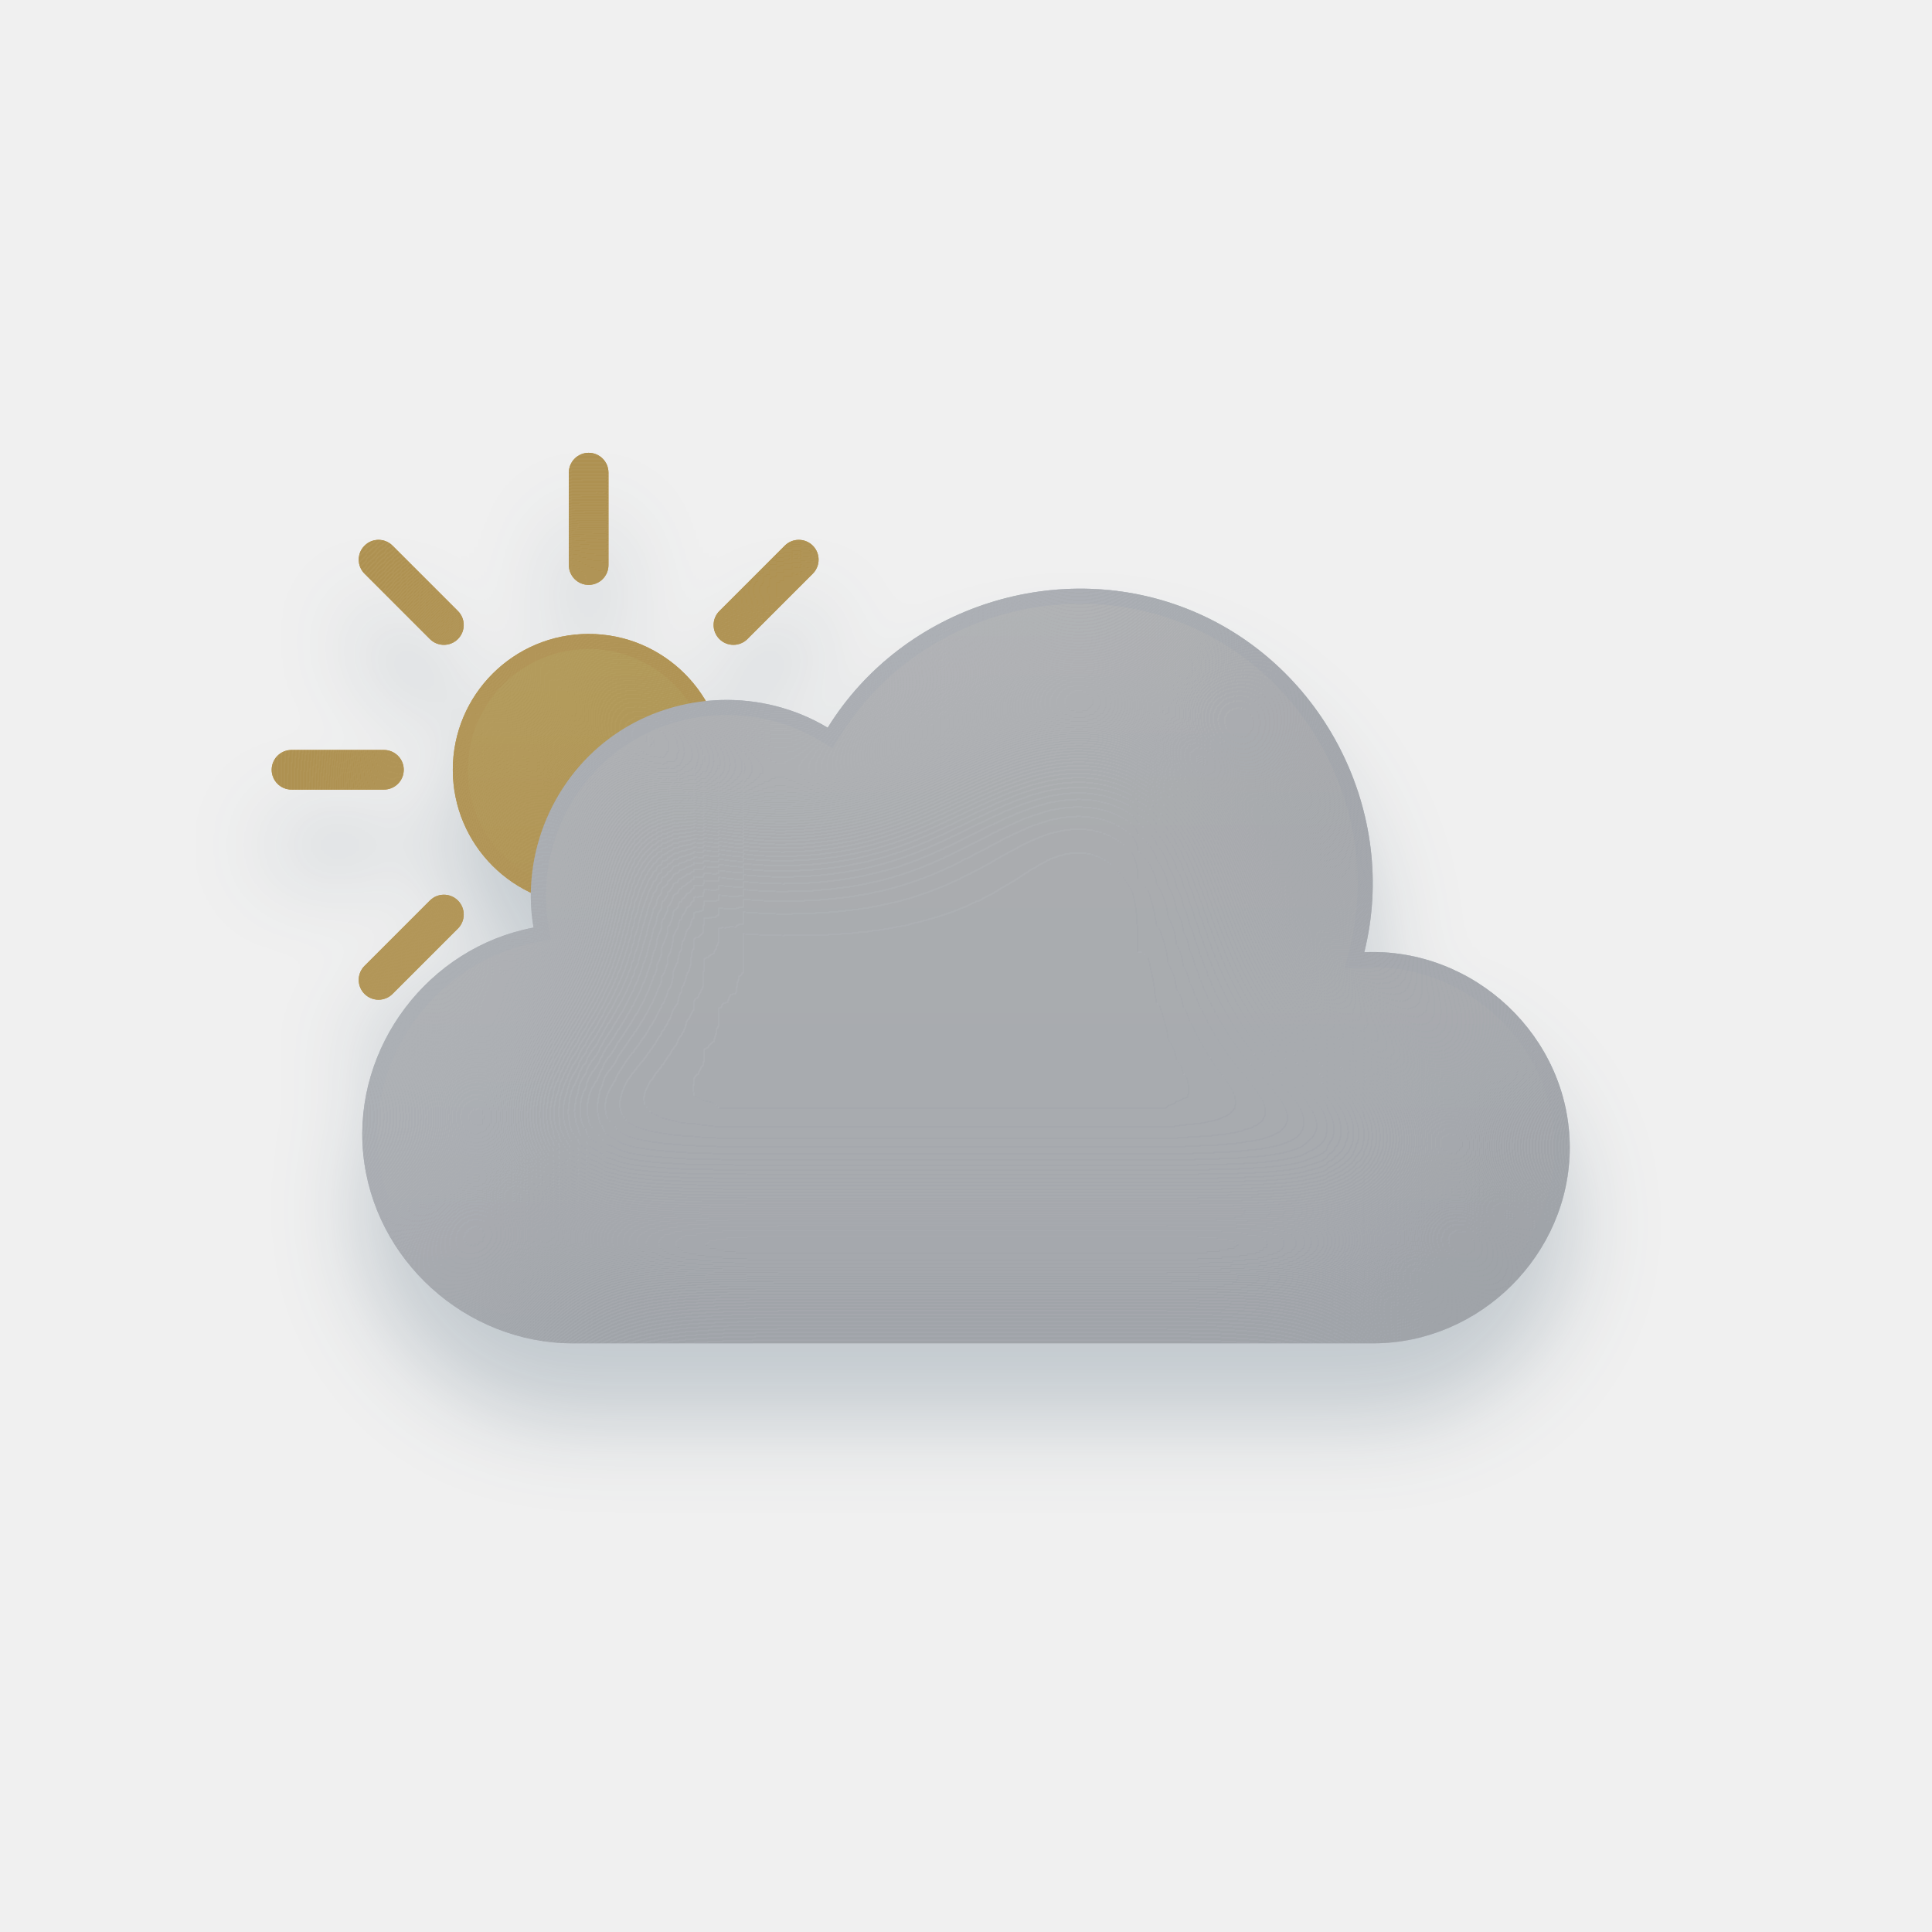
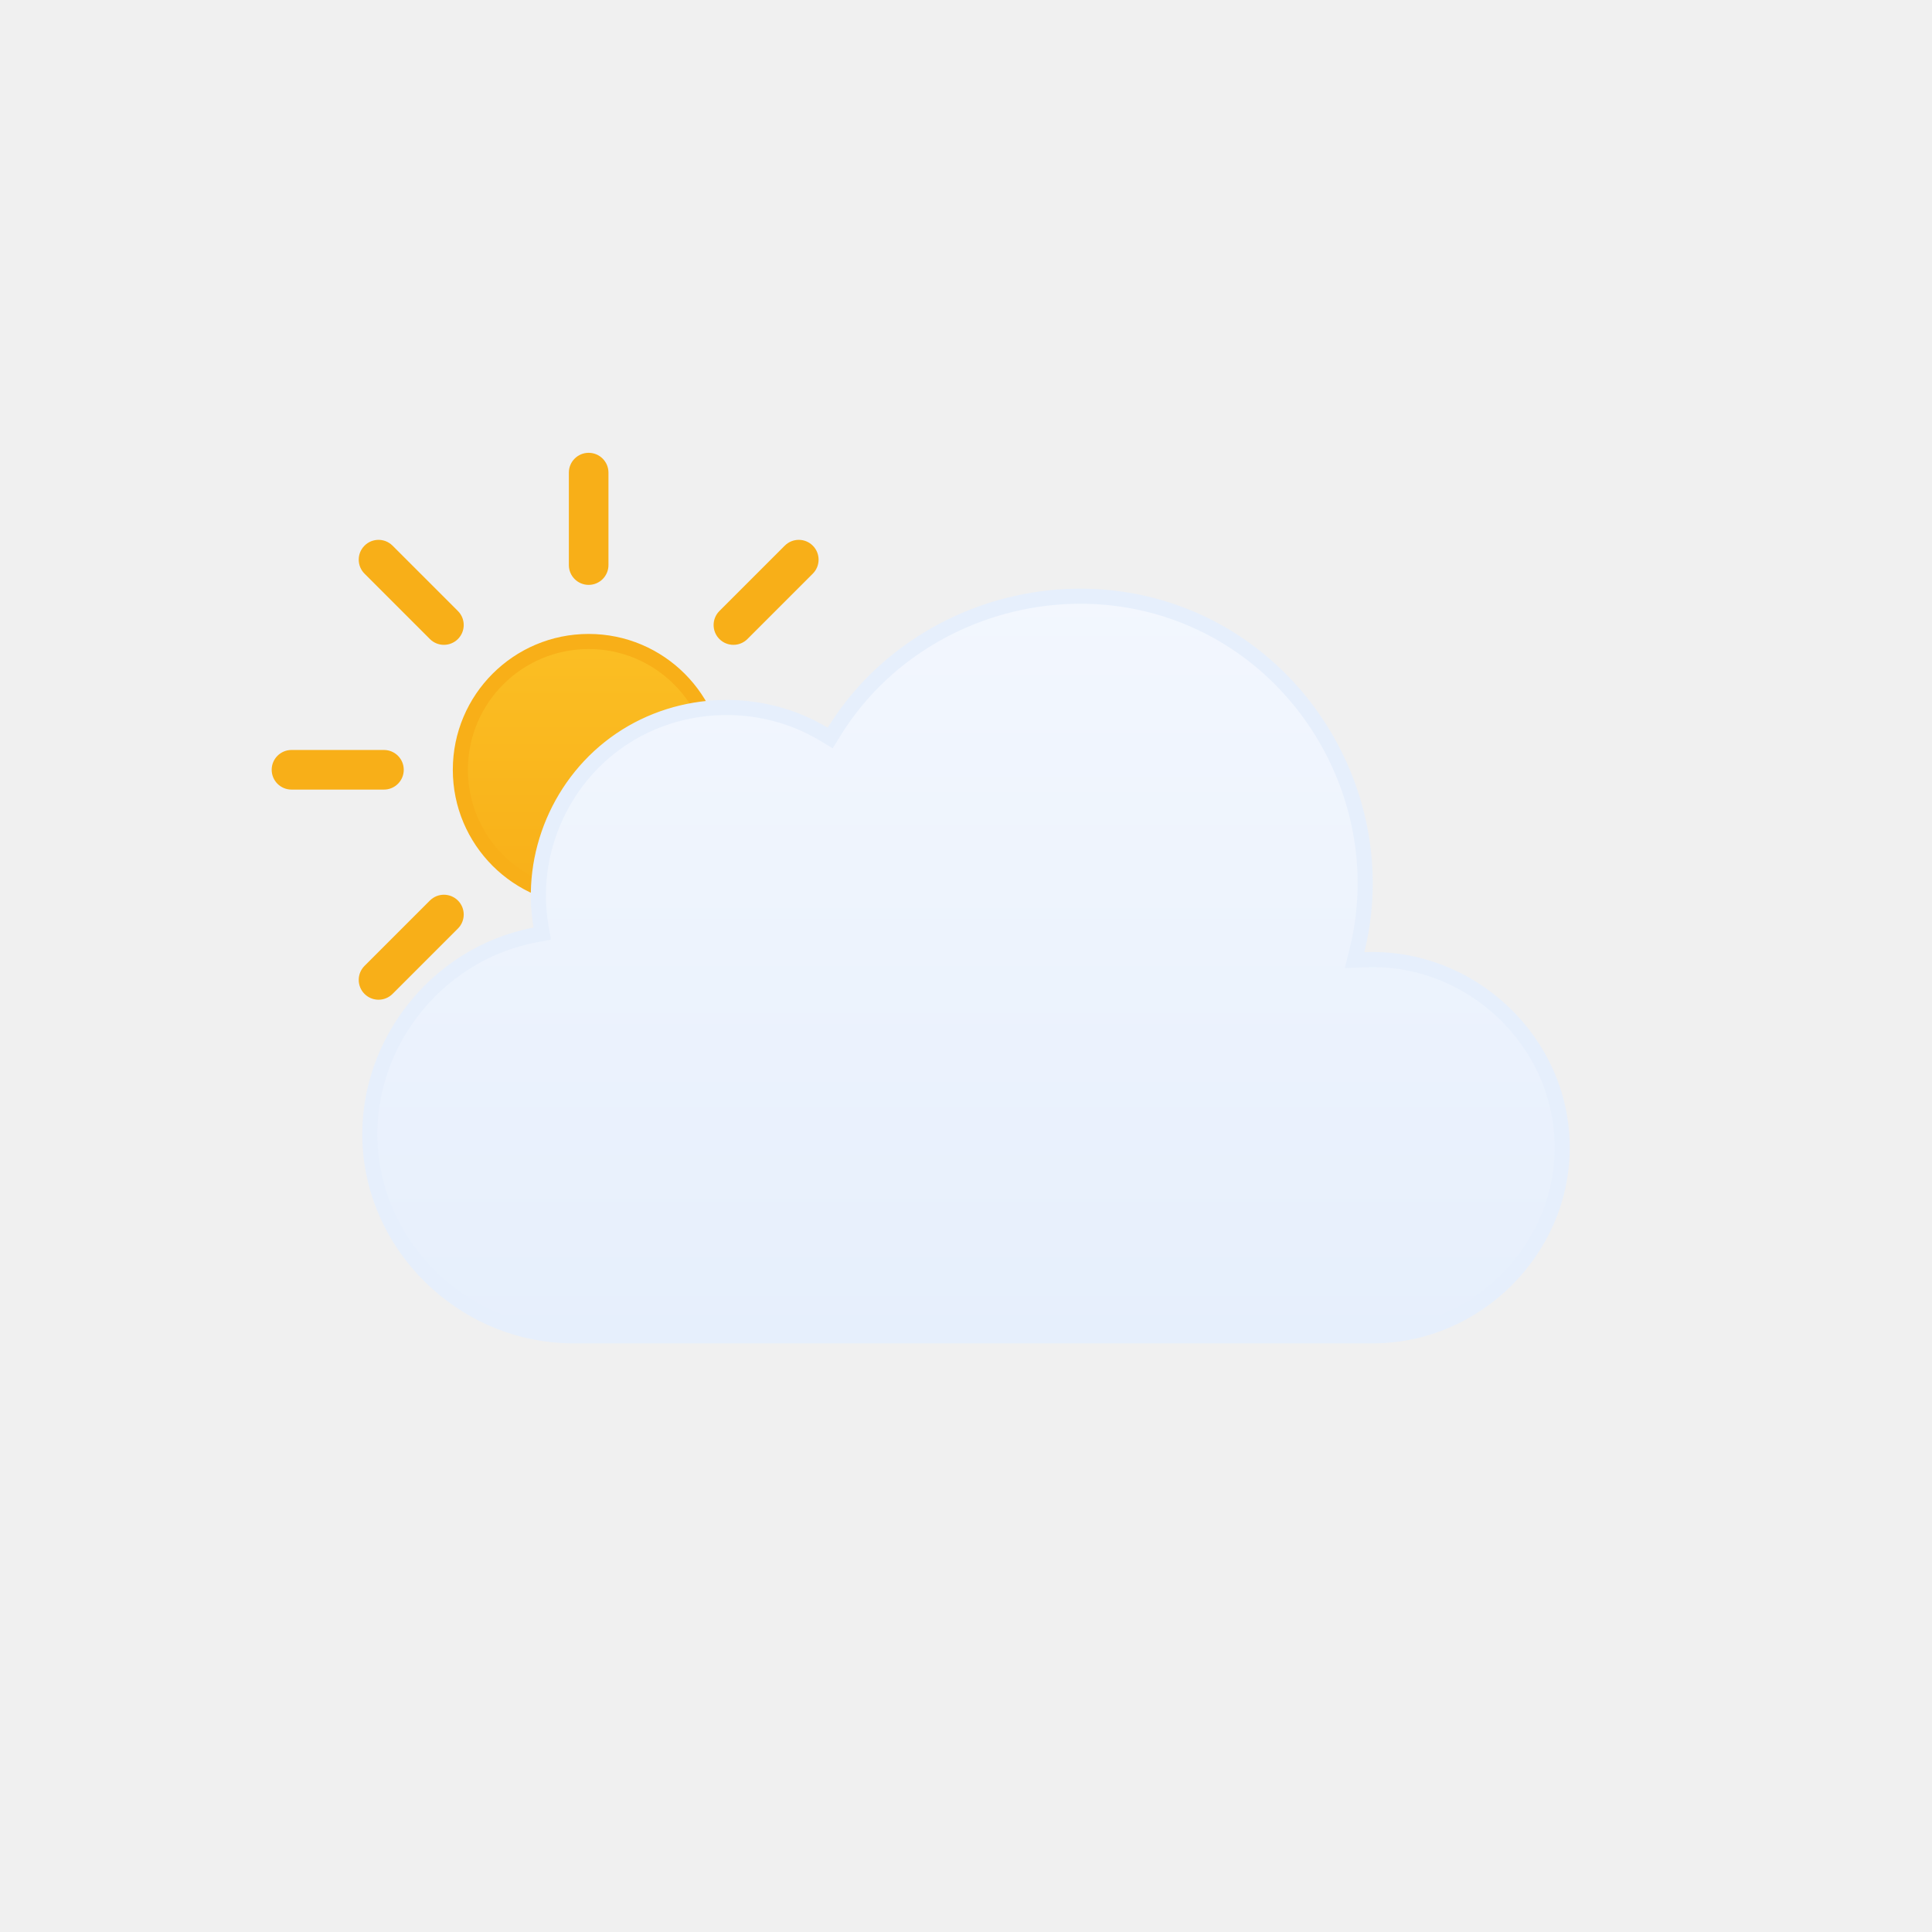
<svg xmlns="http://www.w3.org/2000/svg" viewBox="0 0 128 128" fill="none">
-   <defs>
-     <filter id="soft3d2" x="-45%" y="-45%" width="190%" height="205%" color-interpolation-filters="sRGB">
-       <feGaussianBlur in="SourceAlpha" stdDeviation="3" result="castBlur" />
-       <feOffset in="castBlur" dx="0" dy="5" result="castOff" />
-       <feFlood flood-color="#27475d" flood-opacity=".22" result="castColor" />
-       <feComposite in="castColor" in2="castOff" operator="in" result="castShadow" />
-       <feGaussianBlur in="SourceAlpha" stdDeviation="6.5" result="roundSurface" />
-       <feDiffuseLighting in="roundSurface" surfaceScale="10" diffuseConstant=".55" lighting-color="#ffffff" result="lightMap">
-         <feDistantLight azimuth="225" elevation="50" />
-       </feDiffuseLighting>
-       <feComposite in="lightMap" in2="SourceAlpha" operator="in" result="lightClip" />
-       <feBlend in="SourceGraphic" in2="lightClip" mode="soft-light" result="coloredVolume" />
-       <feSpecularLighting in="roundSurface" surfaceScale="11" specularConstant=".20" specularExponent="12" lighting-color="#ffffff" result="spec">
-         <feDistantLight azimuth="220" elevation="58" />
-       </feSpecularLighting>
-       <feComposite in="spec" in2="SourceAlpha" operator="in" result="specClip" />
-       <feBlend in="coloredVolume" in2="specClip" mode="screen" result="coloredGloss" />
-       <feMerge>
-         <feMergeNode in="castShadow" />
-         <feMergeNode in="coloredGloss" />
-       </feMerge>
-     </filter>
-   </defs>
-   <g filter="url(#soft3d2)">
-     <g id="partly-cloudy-day" clip-path="url(#clip0_1858_8241)">
-       <g id="Sky">
-         <g id="Sun">
-           <circle id="Core" cx="39" cy="51" r="8.5" fill="url(#paint0_linear_1858_8241)" stroke="#F8AF18" />
-           <g id="Rays">
-             <path d="M37.688 31.312C37.688 30.588 38.275 30 39 30C39.725 30 40.312 30.588 40.312 31.312V37.438C40.312 38.162 39.725 38.75 39 38.75C38.275 38.75 37.688 38.162 37.688 37.438V31.312Z" fill="#F8AF18" />
-             <path d="M51.993 36.151C52.506 35.638 53.337 35.638 53.849 36.151C54.362 36.663 54.362 37.494 53.849 38.007L49.518 42.338C49.006 42.85 48.175 42.85 47.662 42.338C47.15 41.825 47.15 40.994 47.662 40.482L51.993 36.151Z" fill="#F8AF18" />
-             <path d="M58.688 49.688C59.412 49.688 60 50.275 60 51C60 51.725 59.412 52.312 58.688 52.312H52.562C51.838 52.312 51.25 51.725 51.25 51C51.25 50.275 51.838 49.688 52.562 49.688H58.688Z" fill="#F8AF18" />
-             <path d="M53.849 63.993C54.362 64.506 54.362 65.337 53.849 65.849C53.337 66.362 52.506 66.362 51.993 65.849L47.662 61.518C47.15 61.006 47.15 60.175 47.662 59.662C48.175 59.15 49.006 59.15 49.518 59.662L53.849 63.993Z" fill="#F8AF18" />
-             <path d="M37.688 64.562C37.688 63.838 38.275 63.25 39 63.25C39.725 63.25 40.312 63.838 40.312 64.562V70.688C40.312 71.412 39.725 72 39 72C38.275 72 37.688 71.412 37.688 70.688V64.562Z" fill="#F8AF18" />
-             <path d="M28.482 59.662C28.994 59.15 29.825 59.15 30.338 59.662C30.851 60.175 30.851 61.006 30.338 61.518L26.007 65.849C25.494 66.362 24.663 66.362 24.151 65.849C23.638 65.337 23.638 64.506 24.151 63.993L28.482 59.662Z" fill="#F8AF18" />
-             <path d="M25.438 49.688C26.162 49.688 26.75 50.275 26.75 51C26.75 51.725 26.162 52.312 25.438 52.312H19.312C18.588 52.312 18 51.725 18 51C18 50.275 18.588 49.688 19.312 49.688H25.438Z" fill="#F8AF18" />
-             <path d="M30.338 40.482C30.851 40.994 30.851 41.825 30.338 42.338C29.825 42.85 28.994 42.85 28.482 42.338L24.151 38.007C23.638 37.494 23.638 36.663 24.151 36.151C24.663 35.638 25.494 35.638 26.007 36.151L30.338 40.482Z" fill="#F8AF18" />
-           </g>
+   <g id="partly-cloudy-day" clip-path="url(#clip0_1858_8241)">
+     <g id="Sky">
+       <g id="Sun">
+         <circle id="Core" cx="39" cy="51" r="8.5" fill="url(#paint0_linear_1858_8241)" stroke="#F8AF18" />
+         <g id="Rays">
+           <path d="M37.688 31.312C37.688 30.588 38.275 30 39 30C39.725 30 40.312 30.588 40.312 31.312V37.438C40.312 38.162 39.725 38.75 39 38.75C38.275 38.75 37.688 38.162 37.688 37.438V31.312Z" fill="#F8AF18" />
+           <path d="M51.993 36.151C52.506 35.638 53.337 35.638 53.849 36.151C54.362 36.663 54.362 37.494 53.849 38.007L49.518 42.338C49.006 42.85 48.175 42.85 47.662 42.338C47.15 41.825 47.15 40.994 47.662 40.482L51.993 36.151Z" fill="#F8AF18" />
+           <path d="M58.688 49.688C59.412 49.688 60 50.275 60 51C60 51.725 59.412 52.312 58.688 52.312H52.562C51.838 52.312 51.25 51.725 51.25 51C51.25 50.275 51.838 49.688 52.562 49.688H58.688Z" fill="#F8AF18" />
+           <path d="M53.849 63.993C54.362 64.506 54.362 65.337 53.849 65.849C53.337 66.362 52.506 66.362 51.993 65.849L47.662 61.518C47.15 61.006 47.15 60.175 47.662 59.662C48.175 59.15 49.006 59.15 49.518 59.662L53.849 63.993Z" fill="#F8AF18" />
+           <path d="M37.688 64.562C37.688 63.838 38.275 63.25 39 63.25C39.725 63.25 40.312 63.838 40.312 64.562V70.688C40.312 71.412 39.725 72 39 72C38.275 72 37.688 71.412 37.688 70.688V64.562Z" fill="#F8AF18" />
+           <path d="M28.482 59.662C28.994 59.15 29.825 59.15 30.338 59.662C30.851 60.175 30.851 61.006 30.338 61.518L26.007 65.849C25.494 66.362 24.663 66.362 24.151 65.849C23.638 65.337 23.638 64.506 24.151 63.993L28.482 59.662Z" fill="#F8AF18" />
+           <path d="M25.438 49.688C26.162 49.688 26.75 50.275 26.75 51C26.75 51.725 26.162 52.312 25.438 52.312H19.312C18.588 52.312 18 51.725 18 51C18 50.275 18.588 49.688 19.312 49.688H25.438Z" fill="#F8AF18" />
+           <path d="M30.338 40.482C30.851 40.994 30.851 41.825 30.338 42.338C29.825 42.85 28.994 42.85 28.482 42.338L24.151 38.007C23.638 37.494 23.638 36.663 24.151 36.151C24.663 35.638 25.494 35.638 26.007 36.151L30.338 40.482Z" fill="#F8AF18" />
        </g>
-         <g id="Clouds">
-           <g id="Cloud">
-             <path id="Cloud_2" d="M55.262 48.475C60.123 40.611 70.297 37.38 78.815 40.943C87.321 44.502 92.138 54.003 89.903 62.965L89.742 63.614L90.411 63.585C97.42 63.279 103.5 68.992 103.5 76.028C103.5 82.84 97.772 88.5 90.977 88.5H37.954C31.128 88.502 25.203 83.171 24.559 76.36C23.916 69.552 28.737 63.212 35.443 61.945L35.926 61.853L35.842 61.369C35.026 56.624 37.126 51.717 41.105 49.013C45.095 46.301 50.446 46.154 54.58 48.64L55.003 48.895L55.262 48.475Z" fill="url(#paint1_linear_1858_8241)" stroke="#E6EFFC" stroke-miterlimit="10" />
-           </g>
+       </g>
+       <g id="Clouds">
+         <g id="Cloud">
+           <path id="Cloud_2" d="M55.262 48.475C60.123 40.611 70.297 37.38 78.815 40.943C87.321 44.502 92.138 54.003 89.903 62.965L89.742 63.614L90.411 63.585C97.42 63.279 103.5 68.992 103.5 76.028C103.5 82.84 97.772 88.5 90.977 88.5H37.954C31.128 88.502 25.203 83.171 24.559 76.36C23.916 69.552 28.737 63.212 35.443 61.945L35.926 61.853L35.842 61.369C35.026 56.624 37.126 51.717 41.105 49.013C45.095 46.301 50.446 46.154 54.58 48.64L55.003 48.895L55.262 48.475Z" fill="url(#paint1_linear_1858_8241)" stroke="#E6EFFC" stroke-miterlimit="10" />
        </g>
      </g>
    </g>
-     <defs>
-       <linearGradient id="paint0_linear_1858_8241" x1="39" y1="42" x2="39" y2="60" gradientUnits="userSpaceOnUse">
-         <stop stop-color="#FBBF24" />
-         <stop offset="1" stop-color="#F8AF18" />
-       </linearGradient>
-       <linearGradient id="paint1_linear_1858_8241" x1="64.001" y1="39" x2="64.001" y2="89" gradientUnits="userSpaceOnUse">
-         <stop stop-color="#F3F7FE" />
-         <stop offset="1" stop-color="#E6EFFC" />
-       </linearGradient>
-       <clipPath id="clip0_1858_8241">
-         <rect width="128" height="128" fill="white" />
-       </clipPath>
-     </defs>
  </g>
+   <defs>
+     <linearGradient id="paint0_linear_1858_8241" x1="39" y1="42" x2="39" y2="60" gradientUnits="userSpaceOnUse">
+       <stop stop-color="#FBBF24" />
+       <stop offset="1" stop-color="#F8AF18" />
+     </linearGradient>
+     <linearGradient id="paint1_linear_1858_8241" x1="64.001" y1="39" x2="64.001" y2="89" gradientUnits="userSpaceOnUse">
+       <stop stop-color="#F3F7FE" />
+       <stop offset="1" stop-color="#E6EFFC" />
+     </linearGradient>
+     <clipPath id="clip0_1858_8241">
+       <rect width="128" height="128" fill="white" />
+     </clipPath>
+   </defs>
</svg>
